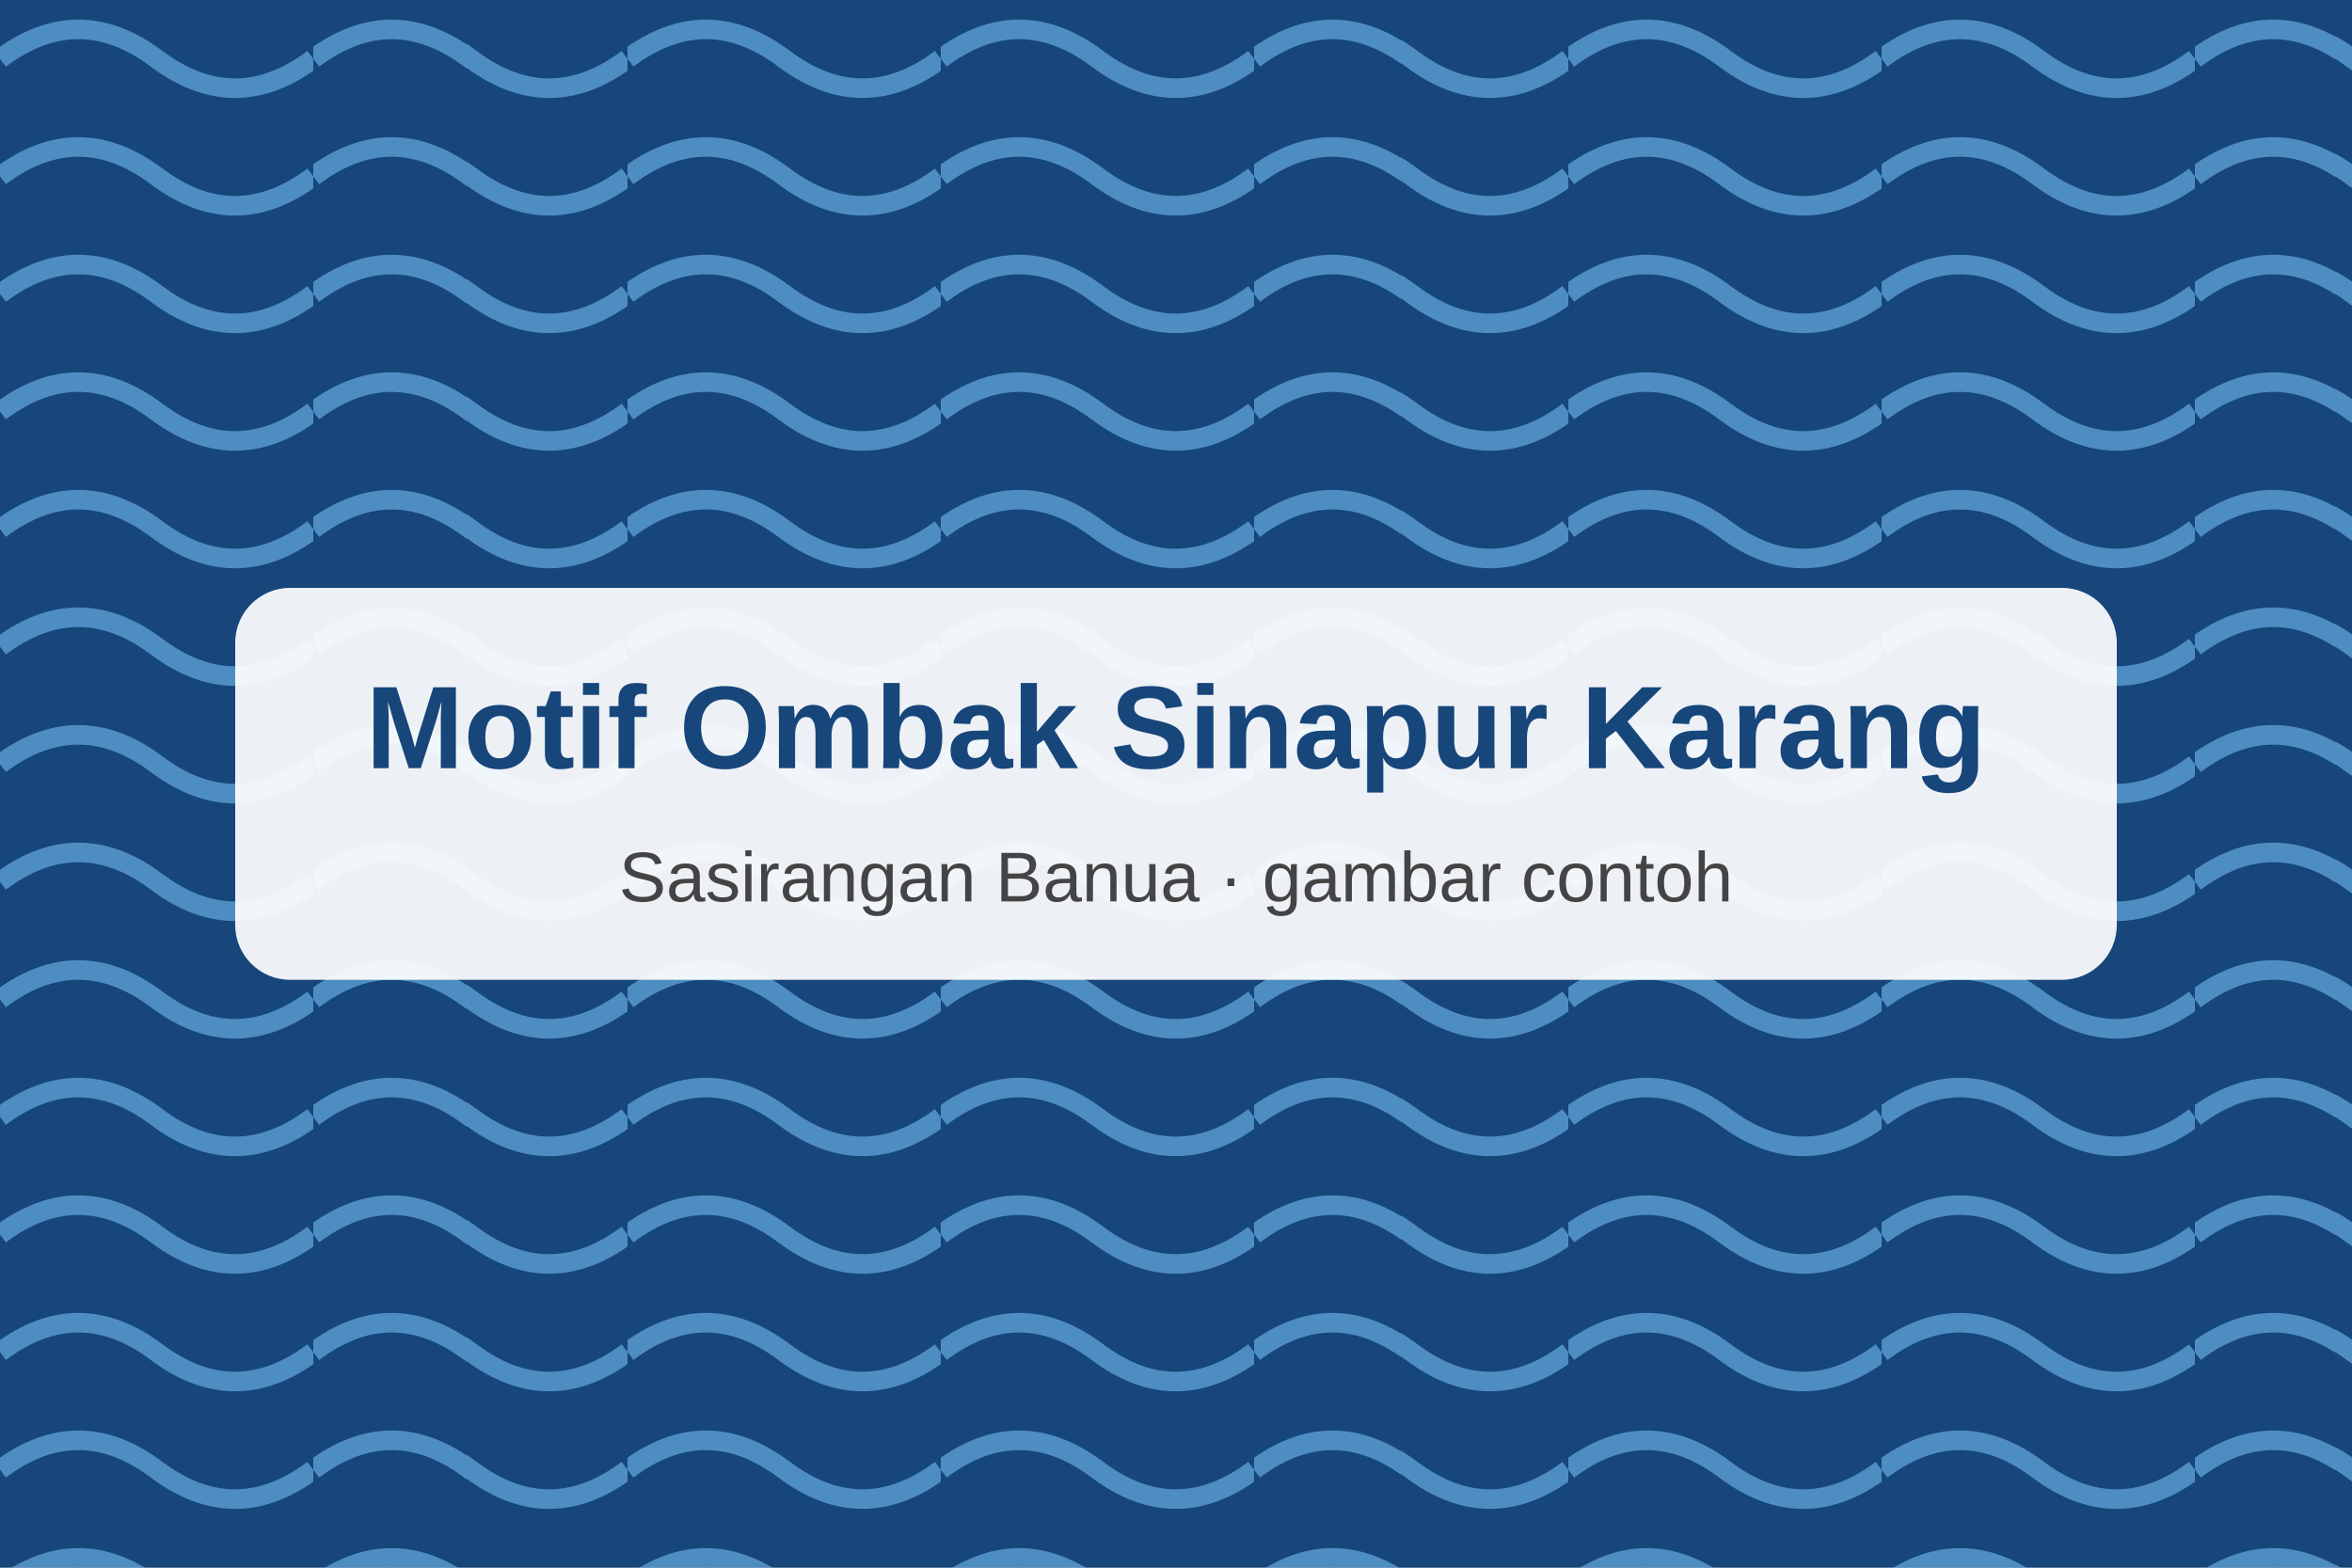
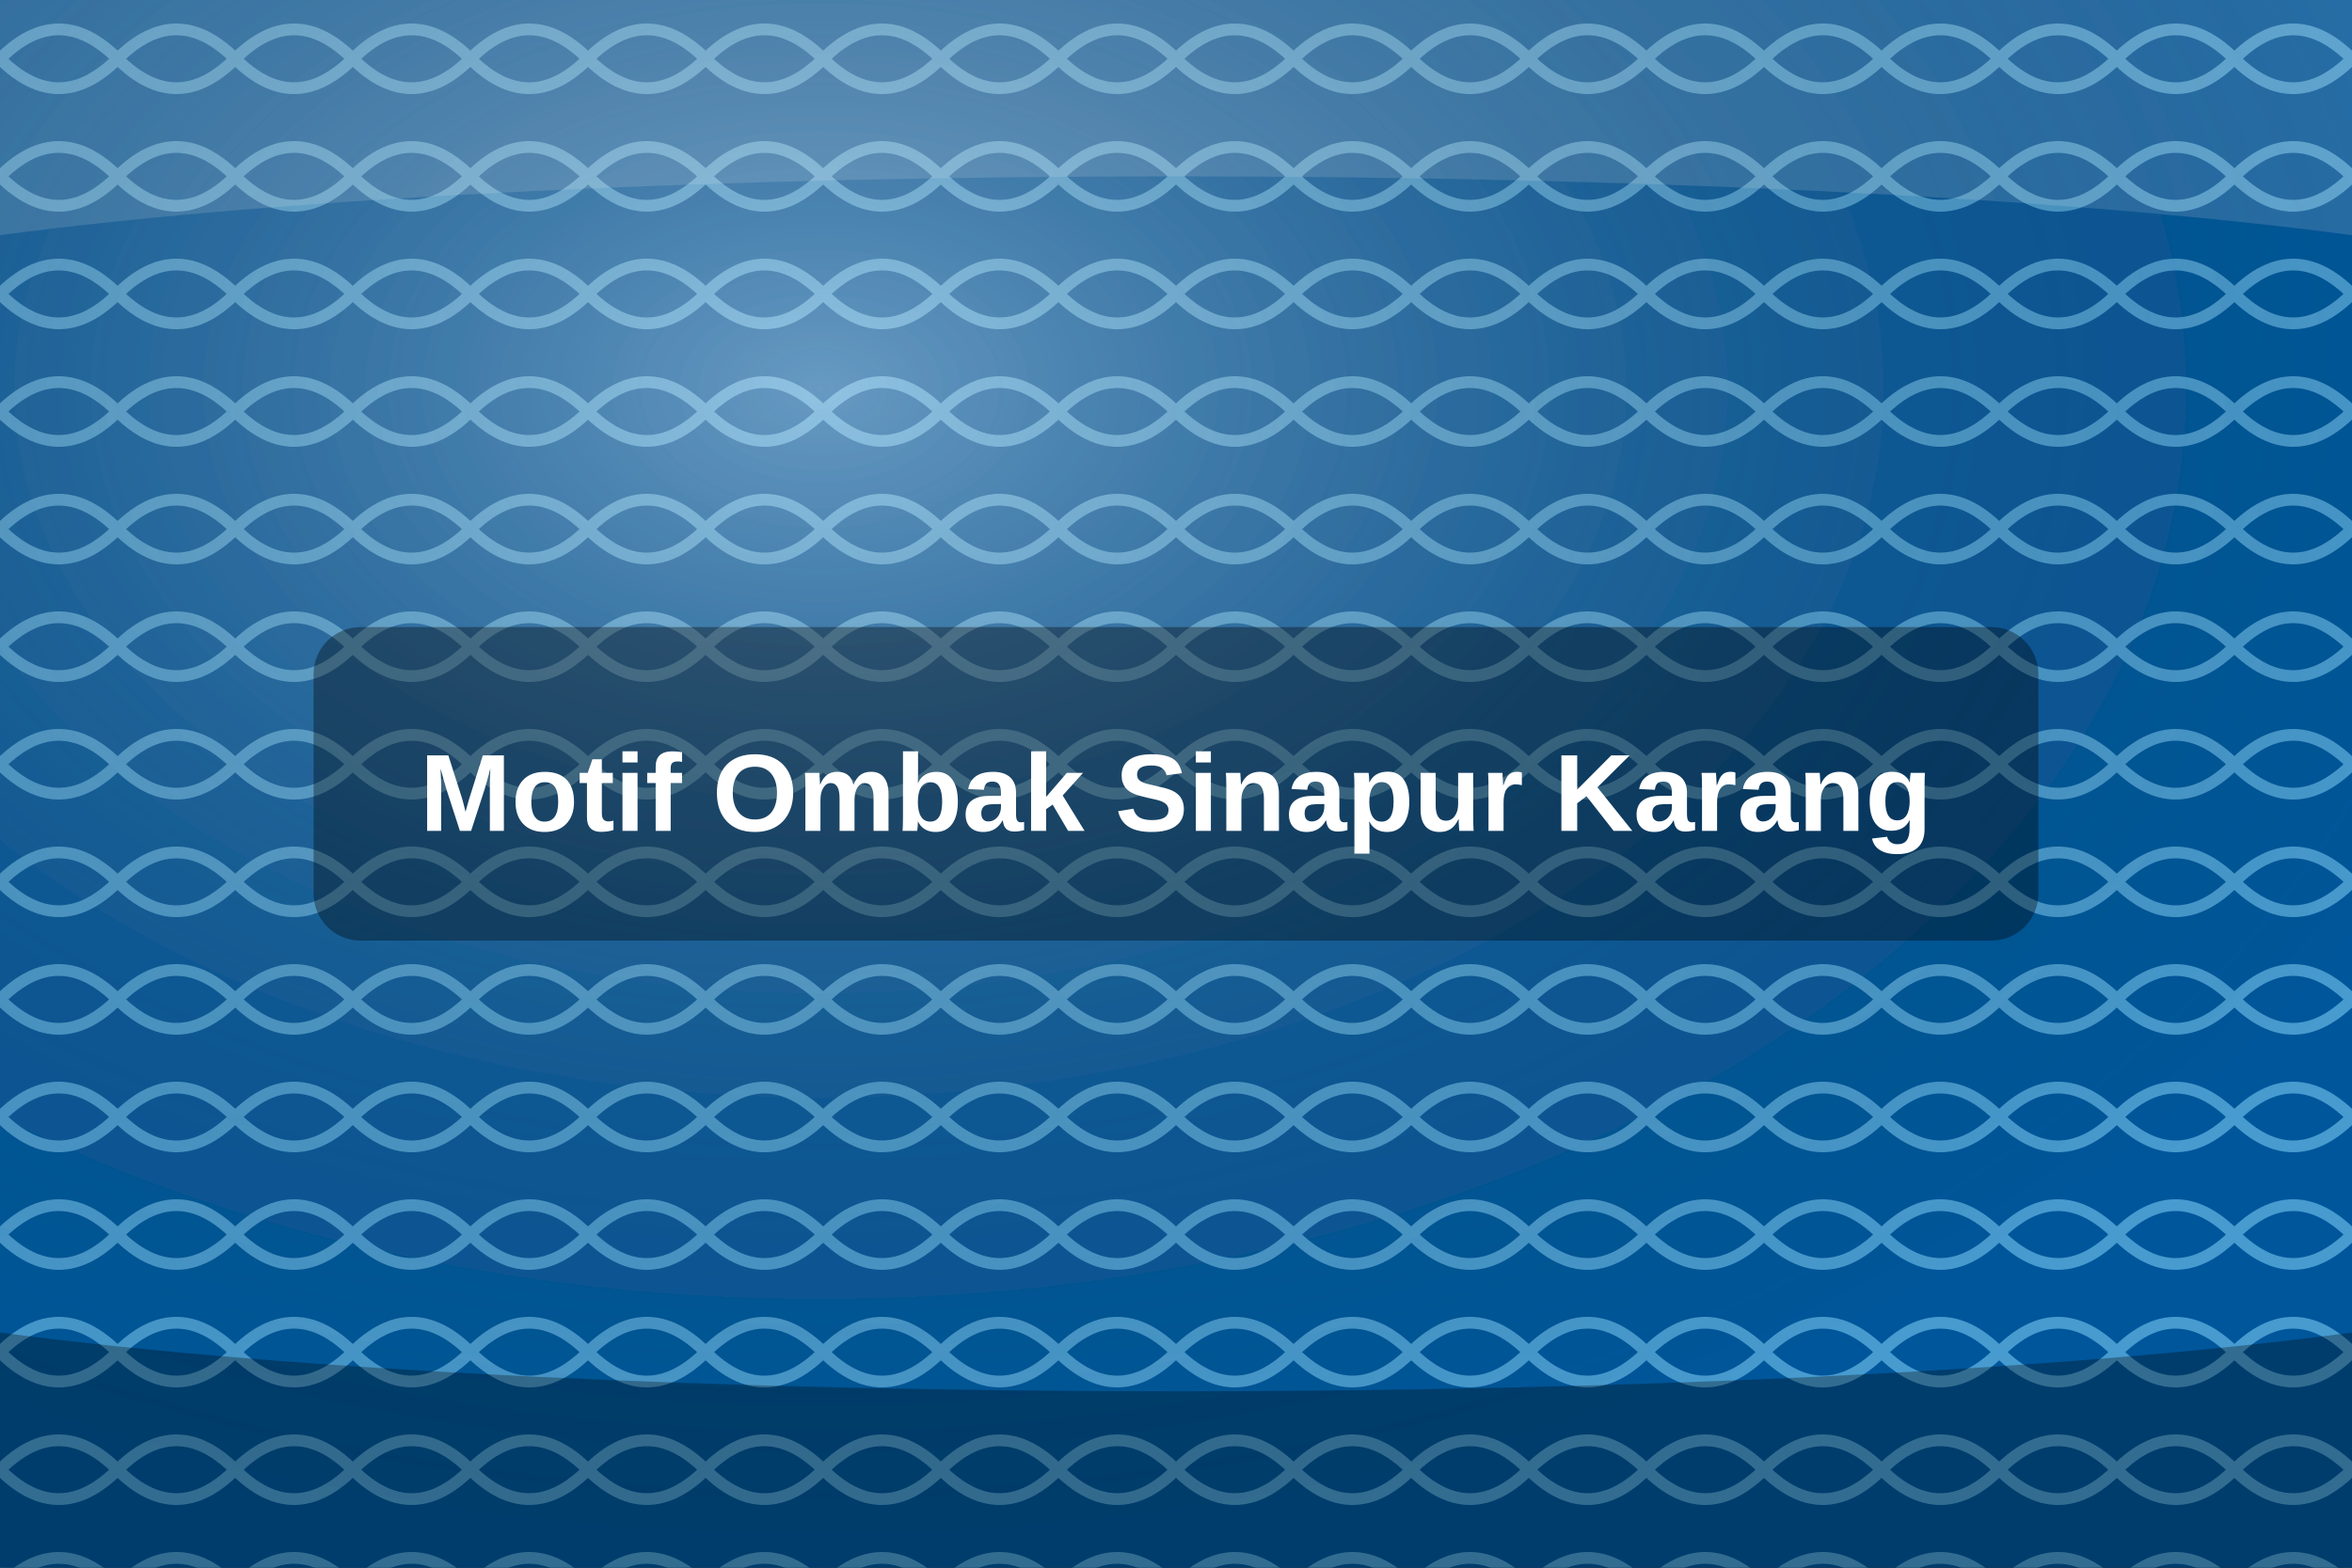
<svg xmlns="http://www.w3.org/2000/svg" width="600" height="400" viewBox="0 0 600 400">
  <defs>
-     <pattern id="p" width="80" height="30" patternUnits="userSpaceOnUse">
-       <path d="M0 15 Q20 0 40 15 T80 15" fill="none" stroke="#7cc6fe" stroke-width="5" />
+     <linearGradient id="bg" x1="0" y1="0" x2="1" y2="1">
+       <stop offset="0" stop-color="#0277bd" />
+       <stop offset="0.5" stop-color="#01579b" />
+       <stop offset="1" stop-color="#00213a" />
+     </linearGradient>
+     <radialGradient id="light" cx="0.35" cy="0.25" r="0.75">
+       <stop offset="0" stop-color="#ffffff" stop-opacity="0.4" />
+       <stop offset="1" stop-color="#000000" stop-opacity="0" />
+     </radialGradient>
+     <filter id="shadow" x="-20%" y="-20%" width="140%" height="140%">
+       <feDropShadow dx="0" dy="12" stdDeviation="14" flood-color="#000" flood-opacity="0.45" />
+     </filter>
+     <pattern id="p" width="60" height="30" patternUnits="userSpaceOnUse">
+       <path d="M0 15 Q15 0 30 15 Q45 30 60 15" fill="none" stroke="#81d4fa" stroke-width="3" />
+       <path d="M0 15 Q15 30 30 15 Q45 0 60 15" fill="none" stroke="#81d4fa" stroke-width="3" />
    </pattern>
  </defs>
-   <rect width="600" height="400" fill="#16467a" />
-   <rect width="600" height="400" fill="url(#p)" opacity="0.55" />
-   <rect x="60" y="150" width="480" height="100" rx="14" fill="#ffffff" opacity="0.92" />
-   <text x="300" y="196" text-anchor="middle" font-family="Segoe UI, Arial, sans-serif" font-size="30" font-weight="700" fill="#16467a">Motif Ombak Sinapur Karang</text>
-   <text x="300" y="230" text-anchor="middle" font-family="Segoe UI, Arial, sans-serif" font-size="18" fill="#444">Sasirangan Banua · gambar contoh</text>
+   <rect width="600" height="400" fill="url(#bg)" />
+   <g filter="url(#shadow)">
+     <rect x="0" y="0" width="600" height="400" fill="#01579b" />
+     <rect x="0" y="0" width="600" height="400" fill="url(#p)" opacity="0.55" />
+     <path d="M0 0 C150 -20 450 -20 600 0 L600 60 C450 40 150 40 0 60 Z" fill="#ffffff" opacity="0.15" />
+     <path d="M0 400 C150 420 450 420 600 400 L600 340 C450 360 150 360 0 340 Z" fill="#000000" opacity="0.3" />
+     <rect x="0" y="0" width="600" height="400" fill="url(#light)" />
+   </g>
+   <rect x="80" y="160" width="440" height="80" rx="12" fill="#000000" opacity="0.35" />
+   <text x="300" y="212" text-anchor="middle" font-family="Segoe UI, Arial, sans-serif" font-size="28" font-weight="700" fill="#ffffff">Motif Ombak Sinapur Karang</text>
</svg>
